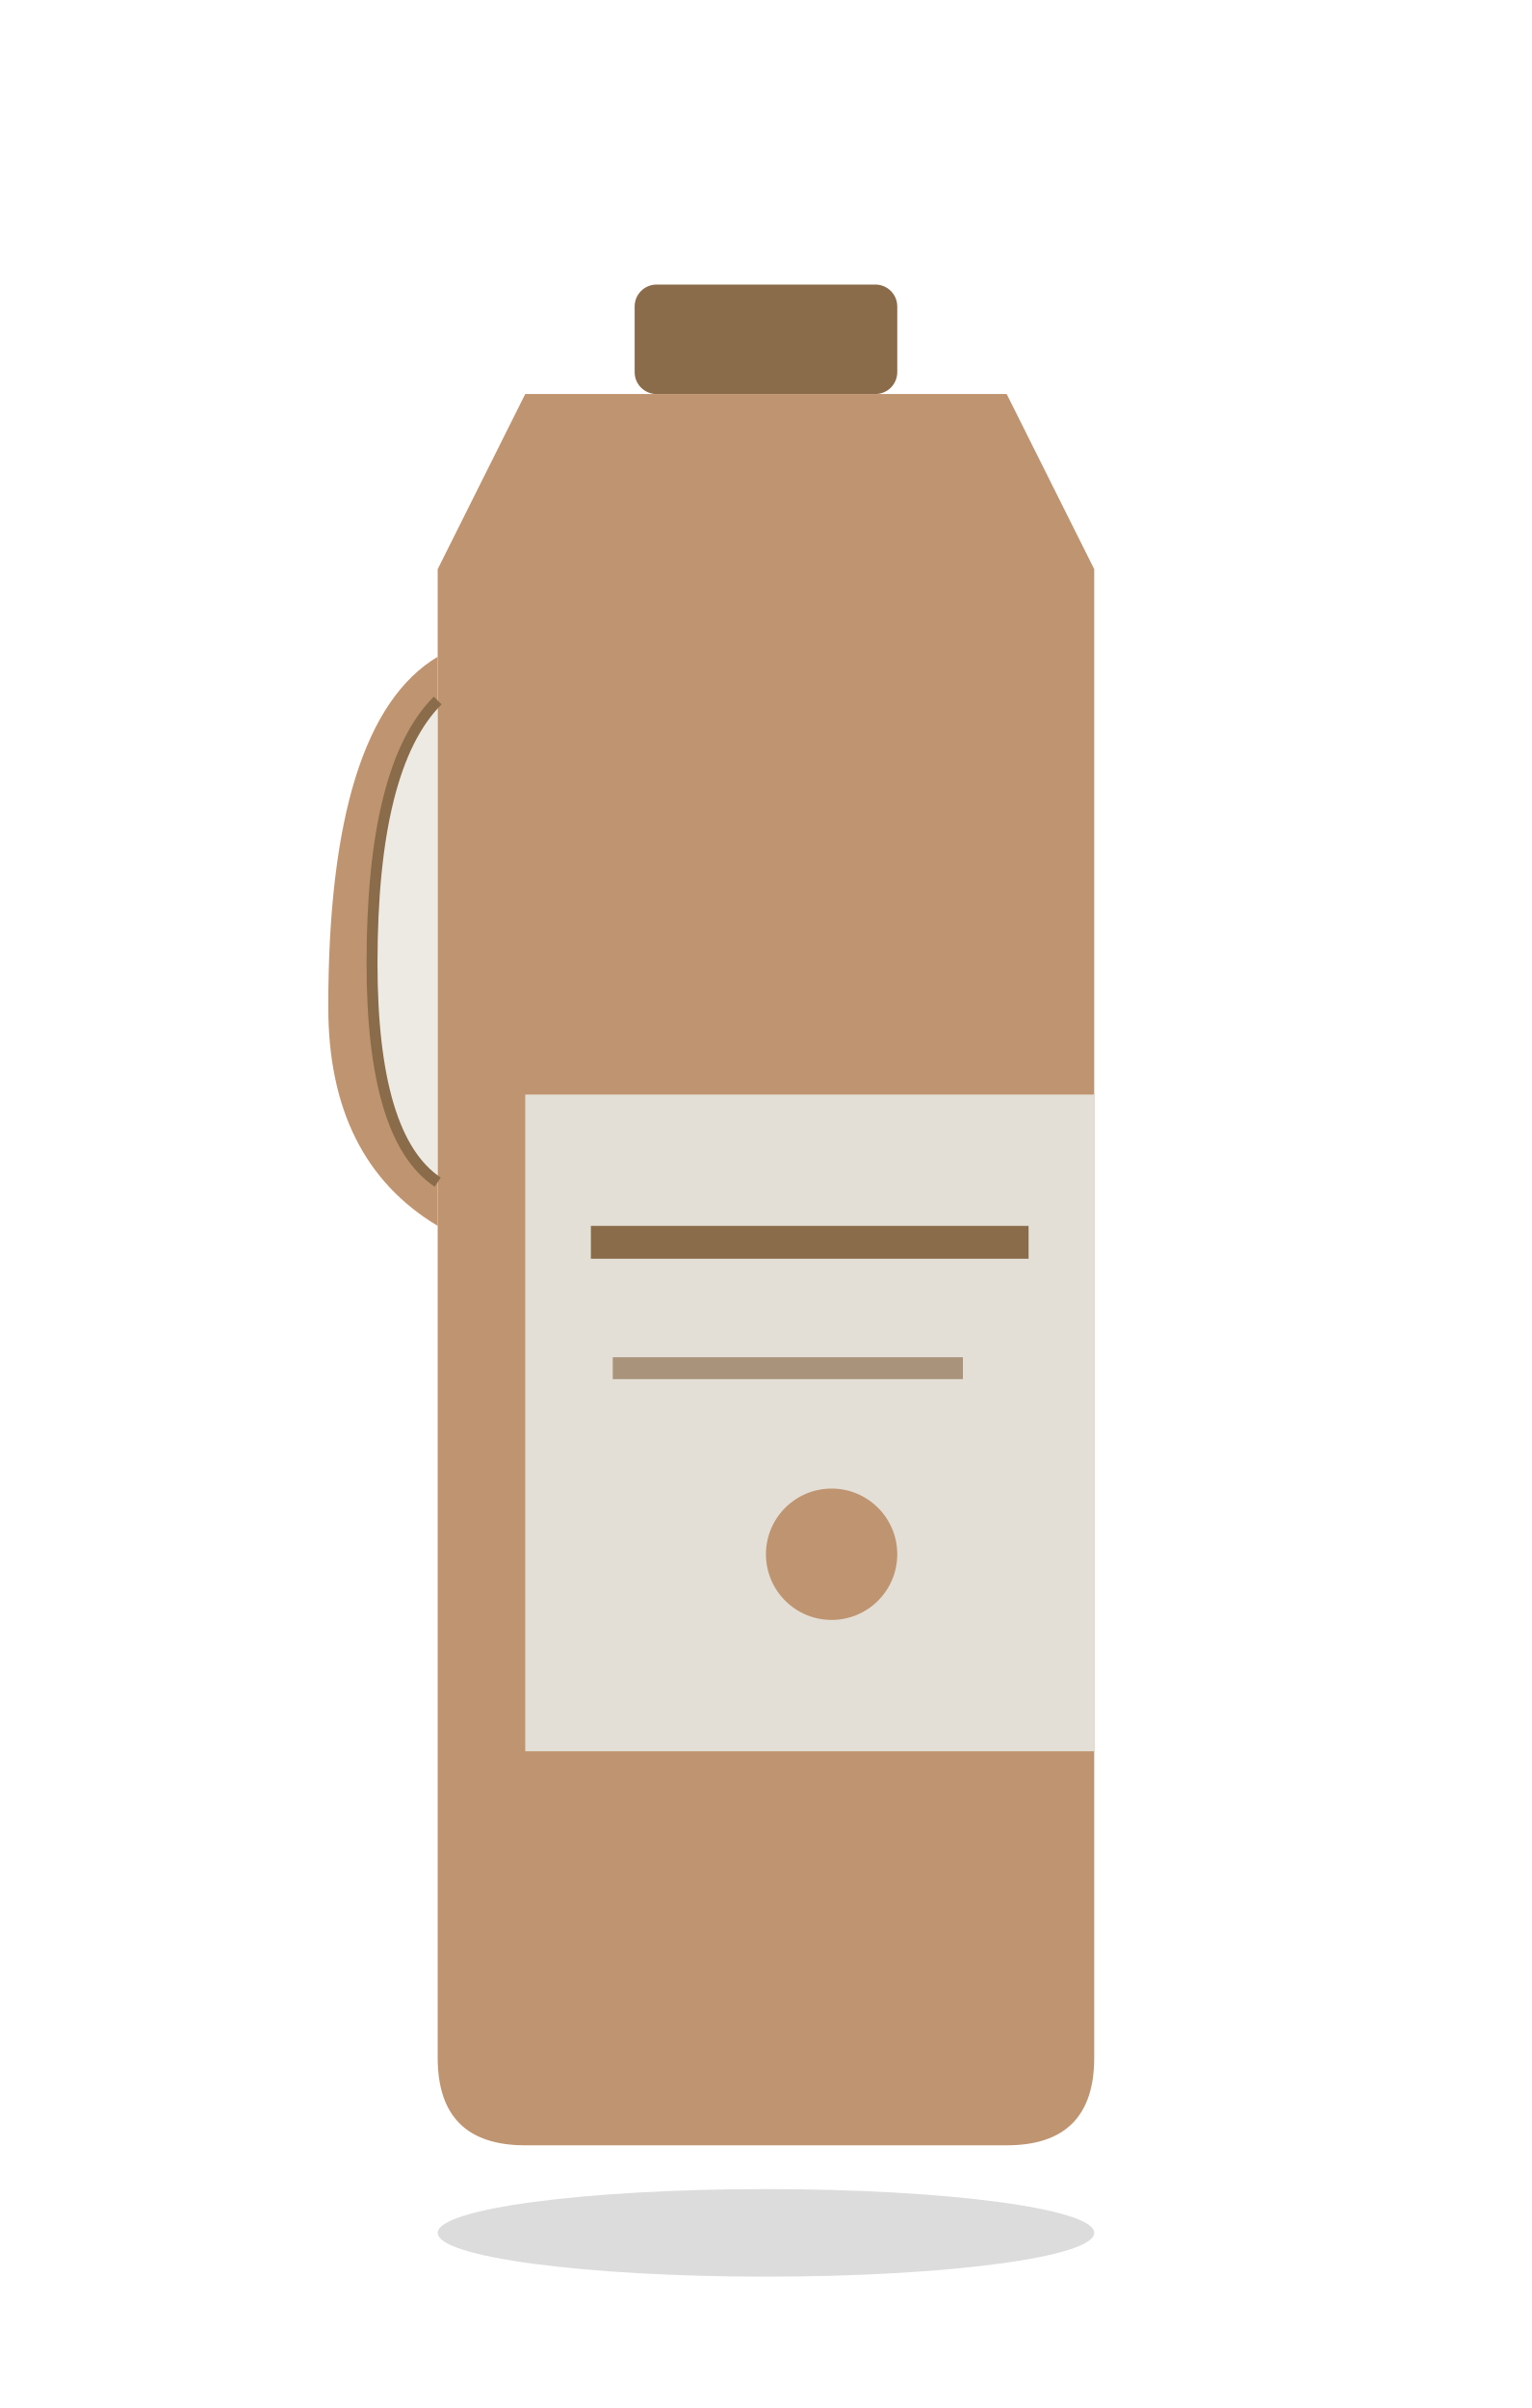
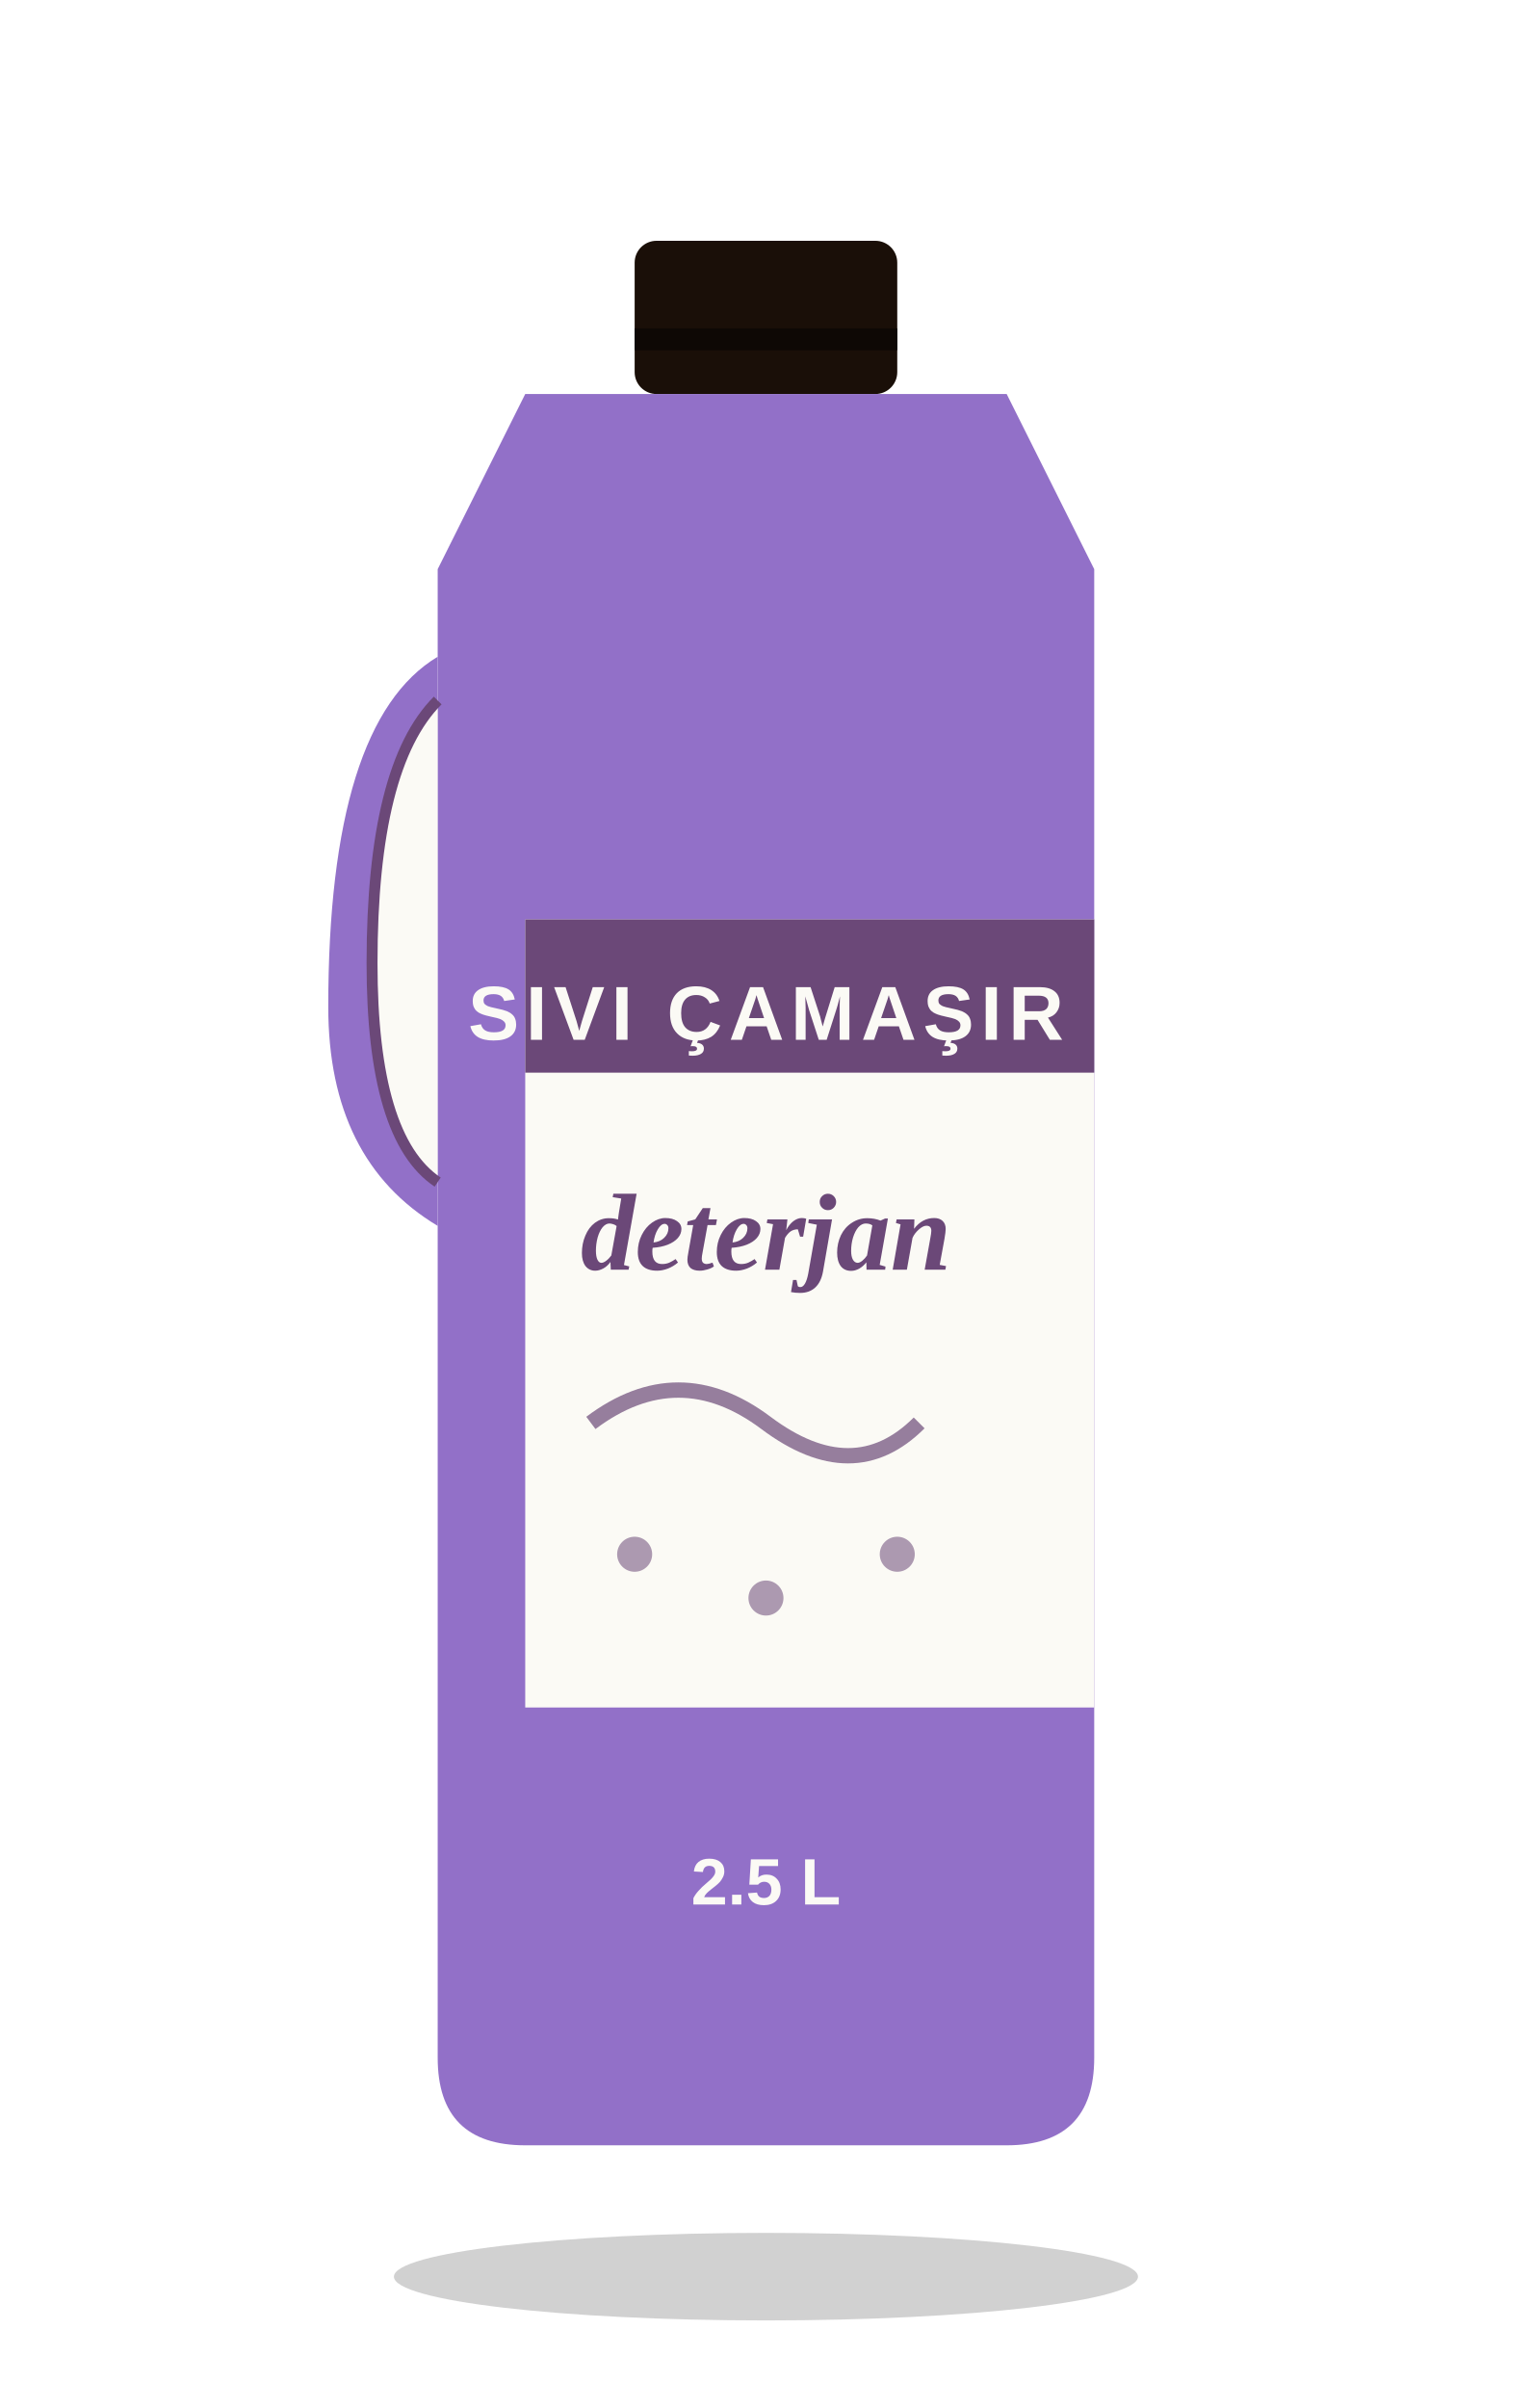
<svg xmlns="http://www.w3.org/2000/svg" viewBox="0 0 140 220">
-   <rect x="58" y="26" width="24" height="10" rx="2" fill="#8A6B4A" />
-   <path d="M48 36 L92 36 L100 52 L100 188 Q100 196 92 196 L48 196 Q40 196 40 188 L40 52 Z" fill="#BF9470" />
-   <path d="M40 60 Q30 66 30 92 Q30 106 40 112 Z" fill="#BF9470" />
-   <path d="M40 64 Q34 70 34 88 Q34 104 40 108" fill="#EDEAE3" stroke="#8A6B4A" stroke-width="1" />
-   <rect x="48" y="100" width="52" height="60" fill="#E3DFD6" />
-   <rect x="54" y="112" width="40" height="3" fill="#8A6B4A" />
-   <rect x="56" y="124" width="32" height="2" fill="#8A6B4A" opacity="0.65" />
-   <circle cx="76" cy="142" r="6" fill="#BF9470" />
-   <ellipse cx="70" cy="204" rx="30" ry="4" fill="#000000" opacity="0.14" />
+   <ellipse cx="70" cy="208" rx="34" ry="4" fill="#000000" opacity="0.18" />
+   <rect x="58" y="22" width="24" height="14" rx="2" fill="#1A0F08" />
+   <rect x="58" y="30" width="24" height="2" fill="#0E0805" />
+   <path d="M48 36 L92 36 L100 52 L100 188 Q100 196 92 196 L48 196 Q40 196 40 188 L40 52 Z" fill="#9270C8" />
+   <path d="M40 60 Q30 66 30 92 Q30 106 40 112 Z" fill="#9270C8" />
+   <path d="M40 64 Q34 70 34 88 Q34 104 40 108" fill="#FBFAF5" stroke="#6B4878" stroke-width="1" />
+   <rect x="48" y="84" width="52" height="72" fill="#FBFAF5" />
+   <rect x="48" y="84" width="52" height="14" fill="#6B4878" />
+   <text x="70" y="95" text-anchor="middle" font-family="Arial, Helvetica, sans-serif" font-size="7" font-weight="bold" fill="#FBFAF5" letter-spacing="0.6">SIVI ÇAMAŞIR</text>
+   <text x="70" y="116" text-anchor="middle" font-family="Georgia, 'Times New Roman', serif" font-size="10" font-weight="bold" font-style="italic" fill="#6B4878">deterjan</text>
+   <path d="M54 130 Q62 124 70 130 Q78 136 84 130" stroke="#6B4878" stroke-width="1.4" fill="none" opacity="0.7" />
+   <circle cx="58" cy="142" r="1.6" fill="#6B4878" opacity="0.55" />
+   <circle cx="70" cy="146" r="1.6" fill="#6B4878" opacity="0.55" />
+   <circle cx="82" cy="142" r="1.6" fill="#6B4878" opacity="0.55" />
+   <text x="70" y="174" text-anchor="middle" font-family="Arial, Helvetica, sans-serif" font-size="6" font-weight="bold" fill="#FBFAF5">2.5 L</text>
</svg>
